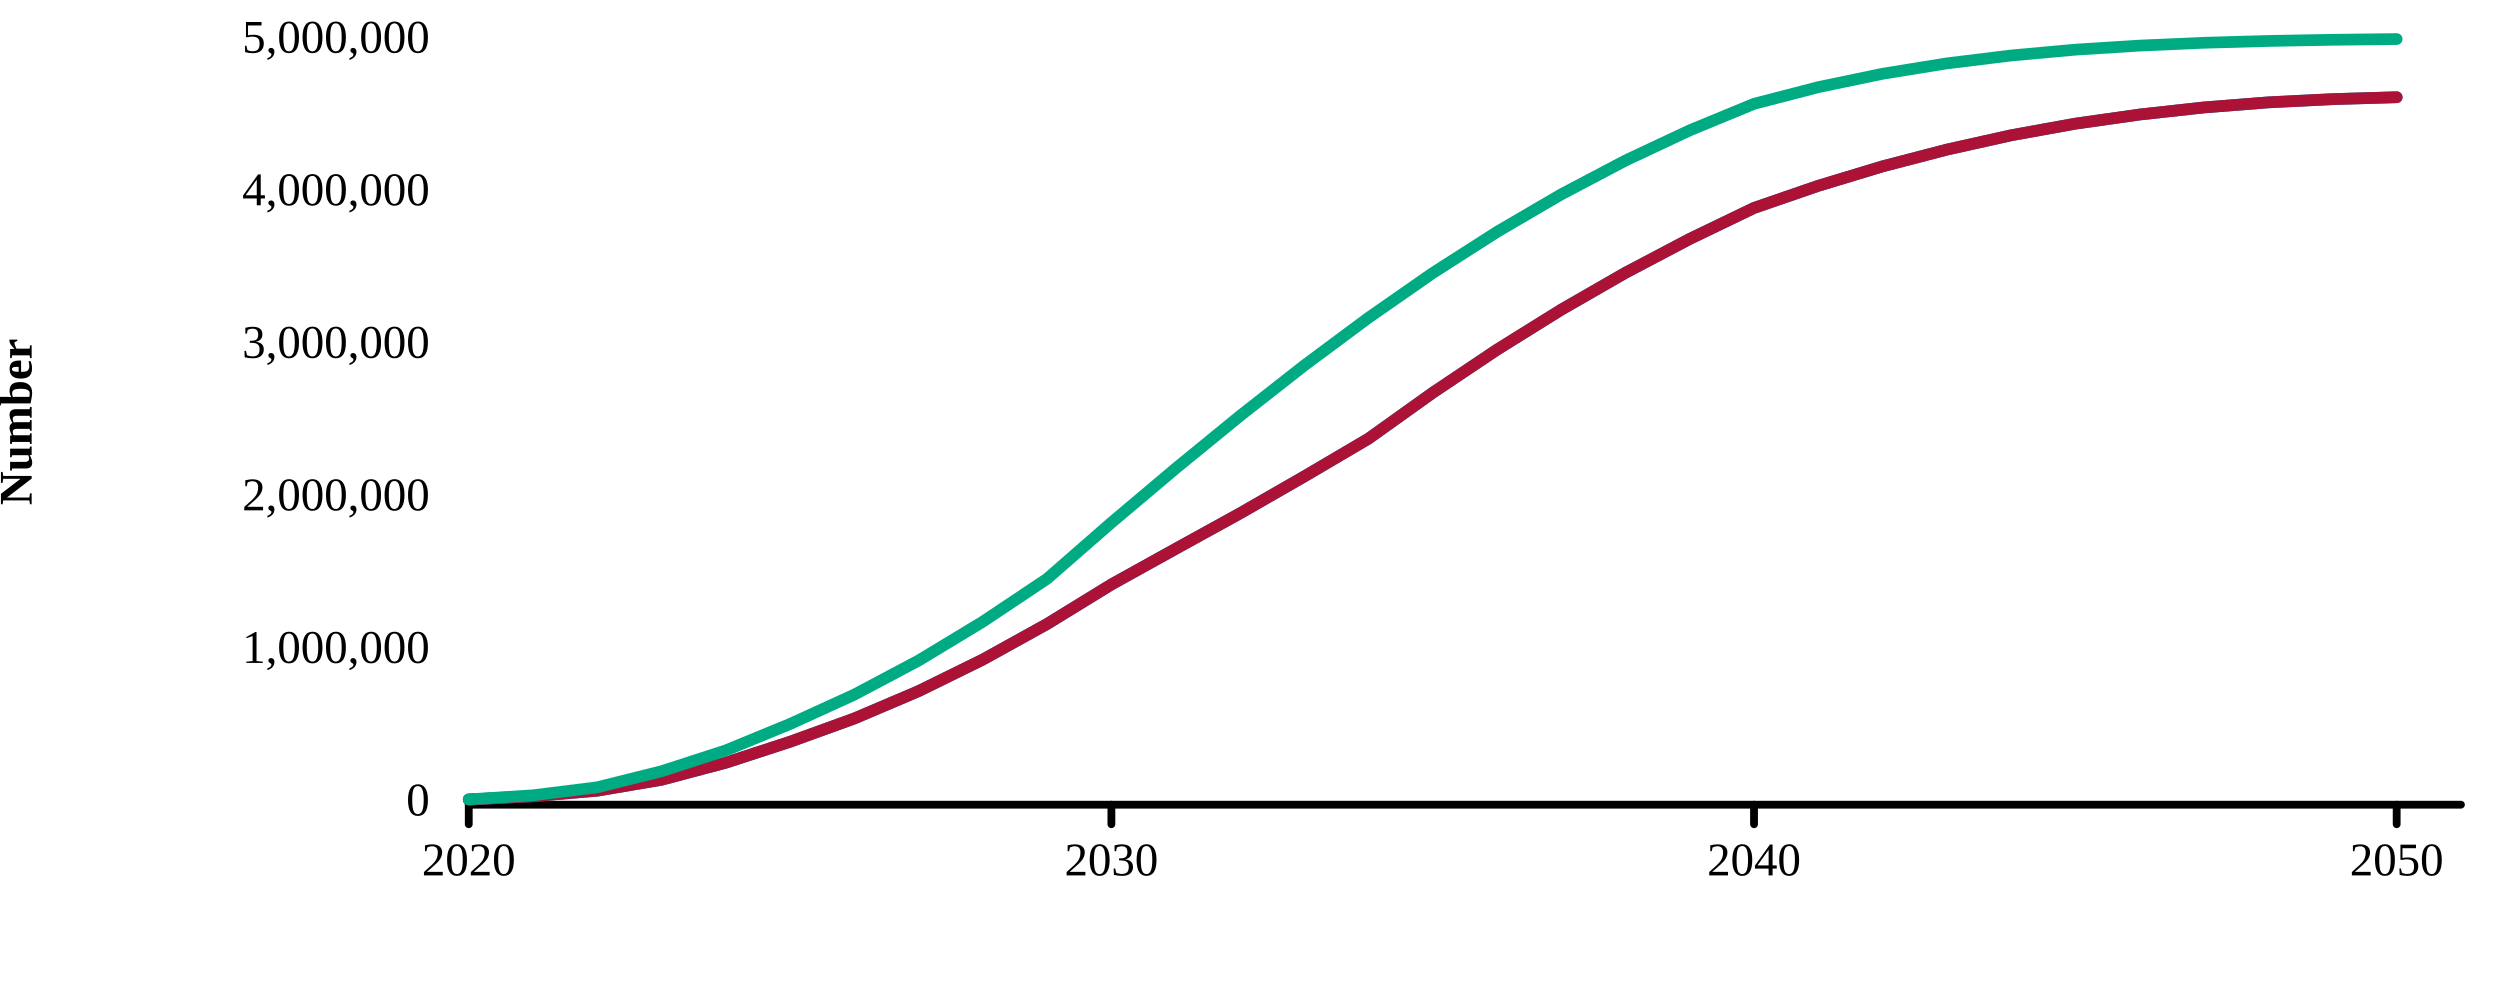
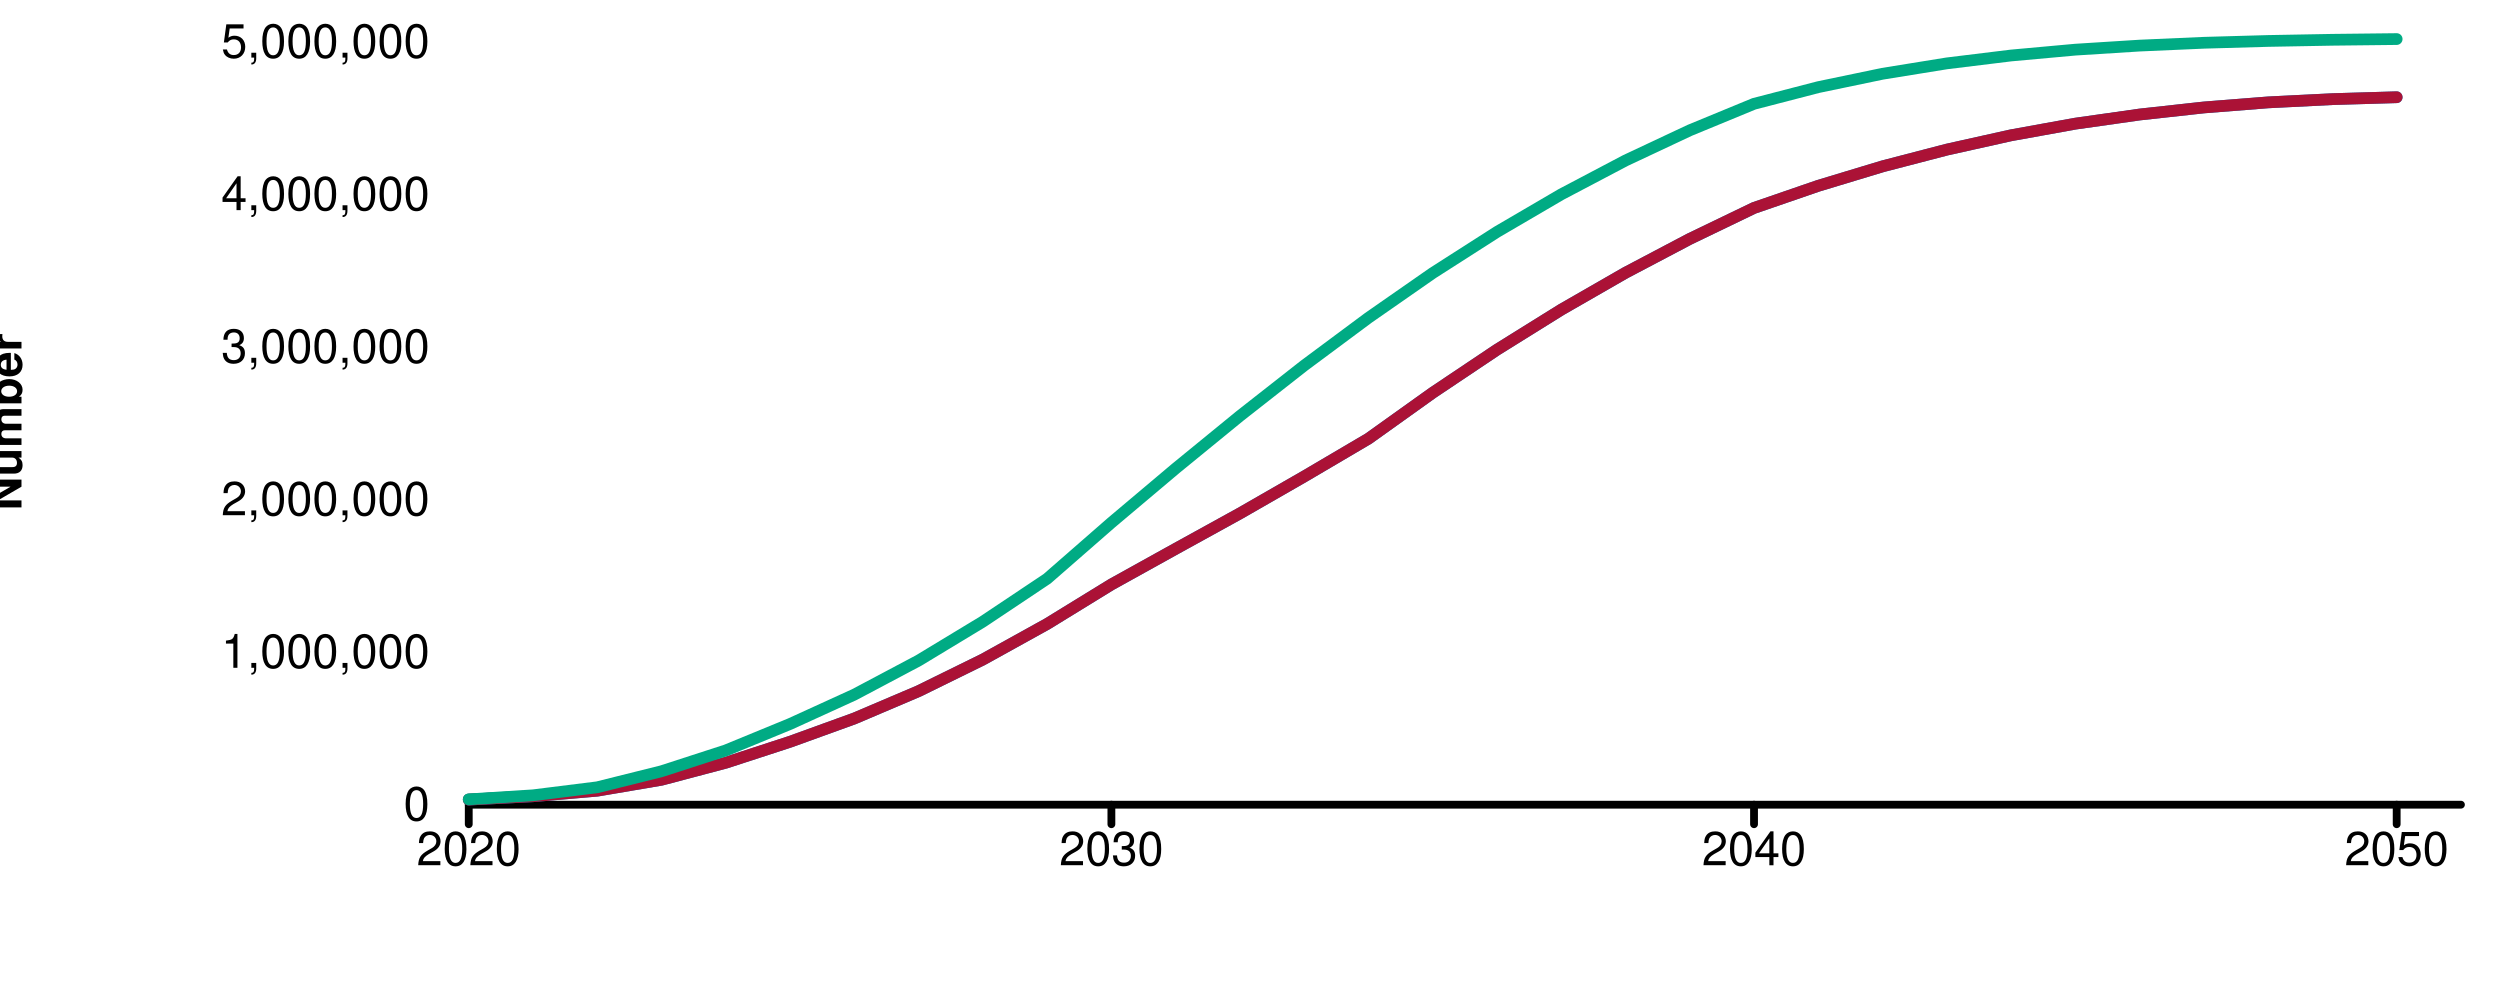
<svg xmlns="http://www.w3.org/2000/svg" width="640" height="256" viewBox="0 0 640 256" style="overflow:display" preserveAspectRatio="xMinYMin meet" overflow="visible">
  <defs>
-     <style>.data-series { }.data-series path.line { fill-opacity: 0; }.data-series path.line.dotted { stroke-dasharray: 12 20 }.data-series circle { display: none; }.data-series:hover path.line, .data-series.on path.line { stroke-width: 5; }.data-series:hover circle, .data-series.on circle { display: inline; }.data-series circle:hover, .data-series circle.on { r: 6px!important; fill: black; }.grid line { stroke: rgb(0,0,0); stroke-width: 2; stroke-linecap: round; }.grid.grid-x text { text-anchor: middle; dominant-baseline: hanging; transform: translateY(10px); }.grid.grid-y text { text-anchor: end; dominant-baseline: middle; transform: translateX(-10px); }</style>
+     <style>.data-series path.line { fill-opacity: 0; }.data-series path.line.dotted { stroke-dasharray: 12 20 }.data-series circle { display: none; }.data-series:hover path.line, .data-series.on path.line { stroke-width: 5; }.data-series:hover circle, .data-series.on circle { display: inline; }.data-series circle:hover, .data-series circle.on { r: 6px!important; fill: black; }.grid { font-family: "Helvetica Neue",Helvetica,Arial,"Lucida Grande",sans-serif; }.grid line { stroke: rgb(0,0,0); stroke-width: 2; stroke-linecap: round; }.grid.grid-x text { text-anchor: middle; dominant-baseline: hanging; transform: translateY(10px); }.grid.grid-y text { text-anchor: end; dominant-baseline: middle; transform: translateX(-10px); }</style>
  </defs>
  <g class="grid grid-y">
    <line x1="120" y1="206" x2="630" y2="206" data-left="120" />
    <text x="120" y="206" text-anchor="end">0</text>
    <text x="120" y="166.948" text-anchor="end">1,000,000</text>
    <text x="120" y="127.896" text-anchor="end">2,000,000</text>
    <text x="120" y="88.844" text-anchor="end">3,000,000</text>
    <text x="120" y="49.792" text-anchor="end">4,000,000</text>
    <text x="120" y="10.74" text-anchor="end">5,000,000</text>
    <text style="text-anchor:middle;dominant-baseline:hanging;font-weight:bold;transform: translateY(108px) rotate(-90deg);">Number</text>
  </g>
  <g class="grid grid-x">
    <line class="tick" x1="120" y1="206" x2="120" y2="211" />
    <text x="120" y="206" text-anchor="middle">2020</text>
    <line class="tick" x1="284.516" y1="206" x2="284.516" y2="211" />
    <text x="284.516" y="206" text-anchor="middle">2030</text>
    <line class="tick" x1="449.032" y1="206" x2="449.032" y2="211" />
    <text x="449.032" y="206" text-anchor="middle">2040</text>
    <line class="tick" x1="613.548" y1="206" x2="613.548" y2="211" />
    <text x="613.548" y="206" text-anchor="middle">2050</text>
    <text style="text-anchor:middle;dominant-baseline:hanging;font-weight:bold;transform: translateY(108px) rotate(-90deg);" />
  </g>
  <g data-scenario="high-hydrogen" class="data-series">
    <path d="M 120,204.692L 136.452,203.838L 152.903,202.414L 169.355,199.61L 185.806,195.253L 202.258,189.887L 218.71,183.928L 235.161,176.927L 251.613,168.841L 268.065,159.731L 284.516,149.621L 300.968,140.496L 317.419,131.43L 333.871,121.981L 350.323,112.296L 366.774,100.543L 383.226,89.523L 399.677,79.279L 416.129,69.825L 432.581,61.158L 449.032,53.23L 465.484,47.562L 481.935,42.584L 498.387,38.3L 514.839,34.632L 531.29,31.655L 547.742,29.317L 564.194,27.507L 580.645,26.207L 597.097,25.38L 613.548,24.89" id="High hydrogen" class="line" stroke="#0085CA" stroke-width="3" stroke-linecap="round" />
    <circle cx="120" cy="204.692" data-y="33503" data-x="2020" r="4" fill="#0085CA" />
    <circle cx="136.452" cy="203.838" data-y="55351" data-x="2021" r="4" fill="#0085CA" />
    <circle cx="152.903" cy="202.414" data-y="91827" data-x="2022" r="4" fill="#0085CA" />
    <circle cx="169.355" cy="199.61" data-y="163638" data-x="2023" r="4" fill="#0085CA" />
    <circle cx="185.806" cy="195.253" data-y="275190" data-x="2024" r="4" fill="#0085CA" />
    <circle cx="202.258" cy="189.887" data-y="412610" data-x="2025" r="4" fill="#0085CA" />
    <circle cx="218.71" cy="183.928" data-y="565205" data-x="2026" r="4" fill="#0085CA" />
    <circle cx="235.161" cy="176.927" data-y="744467" data-x="2027" r="4" fill="#0085CA" />
    <circle cx="251.613" cy="168.841" data-y="951517" data-x="2028" r="4" fill="#0085CA" />
    <circle cx="268.065" cy="159.731" data-y="1184814" data-x="2029" r="4" fill="#0085CA" />
    <circle cx="284.516" cy="149.621" data-y="1443687" data-x="2030" r="4" fill="#0085CA" />
    <circle cx="300.968" cy="140.496" data-y="1677352" data-x="2031" r="4" fill="#0085CA" />
    <circle cx="317.419" cy="131.43" data-y="1909513" data-x="2032" r="4" fill="#0085CA" />
    <circle cx="333.871" cy="121.981" data-y="2151472" data-x="2033" r="4" fill="#0085CA" />
    <circle cx="350.323" cy="112.296" data-y="2399484" data-x="2034" r="4" fill="#0085CA" />
    <circle cx="366.774" cy="100.543" data-y="2700440" data-x="2035" r="4" fill="#0085CA" />
    <circle cx="383.226" cy="89.523" data-y="2982613" data-x="2036" r="4" fill="#0085CA" />
    <circle cx="399.677" cy="79.279" data-y="3244942" data-x="2037" r="4" fill="#0085CA" />
    <circle cx="416.129" cy="69.825" data-y="3487024" data-x="2038" r="4" fill="#0085CA" />
    <circle cx="432.581" cy="61.158" data-y="3708947" data-x="2039" r="4" fill="#0085CA" />
    <circle cx="449.032" cy="53.23" data-y="3911973" data-x="2040" r="4" fill="#0085CA" />
    <circle cx="465.484" cy="47.562" data-y="4057116" data-x="2041" r="4" fill="#0085CA" />
    <circle cx="481.935" cy="42.584" data-y="4184573" data-x="2042" r="4" fill="#0085CA" />
    <circle cx="498.387" cy="38.3" data-y="4294282" data-x="2043" r="4" fill="#0085CA" />
    <circle cx="514.839" cy="34.632" data-y="4388212" data-x="2044" r="4" fill="#0085CA" />
    <circle cx="531.29" cy="31.655" data-y="4464438" data-x="2045" r="4" fill="#0085CA" />
    <circle cx="547.742" cy="29.317" data-y="4524319" data-x="2046" r="4" fill="#0085CA" />
    <circle cx="564.194" cy="27.507" data-y="4570670" data-x="2047" r="4" fill="#0085CA" />
    <circle cx="580.645" cy="26.207" data-y="4603951" data-x="2048" r="4" fill="#0085CA" />
    <circle cx="597.097" cy="25.38" data-y="4625134" data-x="2049" r="4" fill="#0085CA" />
    <circle cx="613.548" cy="24.89" data-y="4637666" data-x="2050" r="4" fill="#0085CA" />
  </g>
  <g data-scenario="deep-electrification" class="data-series">
    <path d="M 120,204.692L 136.452,203.838L 152.903,202.414L 169.355,199.61L 185.806,195.253L 202.258,189.887L 218.71,183.928L 235.161,176.927L 251.613,168.841L 268.065,159.731L 284.516,149.621L 300.968,140.496L 317.419,131.43L 333.871,121.981L 350.323,112.296L 366.774,100.543L 383.226,89.523L 399.677,79.279L 416.129,69.825L 432.581,61.158L 449.032,53.23L 465.484,47.562L 481.935,42.584L 498.387,38.3L 514.839,34.632L 531.29,31.655L 547.742,29.317L 564.194,27.507L 580.645,26.207L 597.097,25.38L 613.548,24.89" id="Deep electrification" class="line" stroke="#AB1236" stroke-width="3" stroke-linecap="round" />
    <circle cx="120" cy="204.692" data-y="33503" data-x="2020" r="4" fill="#AB1236" />
    <circle cx="136.452" cy="203.838" data-y="55351" data-x="2021" r="4" fill="#AB1236" />
    <circle cx="152.903" cy="202.414" data-y="91827" data-x="2022" r="4" fill="#AB1236" />
    <circle cx="169.355" cy="199.61" data-y="163638" data-x="2023" r="4" fill="#AB1236" />
    <circle cx="185.806" cy="195.253" data-y="275190" data-x="2024" r="4" fill="#AB1236" />
    <circle cx="202.258" cy="189.887" data-y="412610" data-x="2025" r="4" fill="#AB1236" />
    <circle cx="218.71" cy="183.928" data-y="565205" data-x="2026" r="4" fill="#AB1236" />
    <circle cx="235.161" cy="176.927" data-y="744467" data-x="2027" r="4" fill="#AB1236" />
    <circle cx="251.613" cy="168.841" data-y="951517" data-x="2028" r="4" fill="#AB1236" />
    <circle cx="268.065" cy="159.731" data-y="1184814" data-x="2029" r="4" fill="#AB1236" />
    <circle cx="284.516" cy="149.621" data-y="1443687" data-x="2030" r="4" fill="#AB1236" />
    <circle cx="300.968" cy="140.496" data-y="1677352" data-x="2031" r="4" fill="#AB1236" />
    <circle cx="317.419" cy="131.43" data-y="1909513" data-x="2032" r="4" fill="#AB1236" />
    <circle cx="333.871" cy="121.981" data-y="2151472" data-x="2033" r="4" fill="#AB1236" />
    <circle cx="350.323" cy="112.296" data-y="2399484" data-x="2034" r="4" fill="#AB1236" />
    <circle cx="366.774" cy="100.543" data-y="2700440" data-x="2035" r="4" fill="#AB1236" />
    <circle cx="383.226" cy="89.523" data-y="2982613" data-x="2036" r="4" fill="#AB1236" />
    <circle cx="399.677" cy="79.279" data-y="3244942" data-x="2037" r="4" fill="#AB1236" />
    <circle cx="416.129" cy="69.825" data-y="3487024" data-x="2038" r="4" fill="#AB1236" />
    <circle cx="432.581" cy="61.158" data-y="3708947" data-x="2039" r="4" fill="#AB1236" />
    <circle cx="449.032" cy="53.23" data-y="3911973" data-x="2040" r="4" fill="#AB1236" />
    <circle cx="465.484" cy="47.562" data-y="4057116" data-x="2041" r="4" fill="#AB1236" />
    <circle cx="481.935" cy="42.584" data-y="4184573" data-x="2042" r="4" fill="#AB1236" />
    <circle cx="498.387" cy="38.3" data-y="4294282" data-x="2043" r="4" fill="#AB1236" />
    <circle cx="514.839" cy="34.632" data-y="4388212" data-x="2044" r="4" fill="#AB1236" />
    <circle cx="531.29" cy="31.655" data-y="4464438" data-x="2045" r="4" fill="#AB1236" />
    <circle cx="547.742" cy="29.317" data-y="4524319" data-x="2046" r="4" fill="#AB1236" />
    <circle cx="564.194" cy="27.507" data-y="4570670" data-x="2047" r="4" fill="#AB1236" />
    <circle cx="580.645" cy="26.207" data-y="4603951" data-x="2048" r="4" fill="#AB1236" />
    <circle cx="597.097" cy="25.38" data-y="4625134" data-x="2049" r="4" fill="#AB1236" />
    <circle cx="613.548" cy="24.89" data-y="4637666" data-x="2050" r="4" fill="#AB1236" />
  </g>
  <g data-scenario="net-zero" class="data-series">
    <path d="M 120,204.627L 136.452,203.599L 152.903,201.542L 169.355,197.435L 185.806,192.099L 202.258,185.333L 218.71,177.822L 235.161,169.096L 251.613,159.14L 268.065,148.155L 284.516,133.796L 300.968,119.928L 317.419,106.481L 333.871,93.577L 350.323,81.351L 366.774,69.899L 383.226,59.371L 399.677,49.754L 416.129,41.089L 432.581,33.36L 449.032,26.573L 465.484,22.309L 481.935,18.882L 498.387,16.222L 514.839,14.206L 531.29,12.712L 547.742,11.673L 564.194,10.95L 580.645,10.486L 597.097,10.185L 613.548,10" id="Early net zero" class="line" stroke="#00AB84" stroke-width="3" stroke-linecap="round" />
    <circle cx="120" cy="204.627" data-y="35149" data-x="2020" r="4" fill="#00AB84" />
    <circle cx="136.452" cy="203.599" data-y="61471" data-x="2021" r="4" fill="#00AB84" />
    <circle cx="152.903" cy="201.542" data-y="114154" data-x="2022" r="4" fill="#00AB84" />
    <circle cx="169.355" cy="197.435" data-y="219314" data-x="2023" r="4" fill="#00AB84" />
    <circle cx="185.806" cy="192.099" data-y="355969" data-x="2024" r="4" fill="#00AB84" />
    <circle cx="202.258" cy="185.333" data-y="529217" data-x="2025" r="4" fill="#00AB84" />
    <circle cx="218.71" cy="177.822" data-y="721549" data-x="2026" r="4" fill="#00AB84" />
    <circle cx="235.161" cy="169.096" data-y="944994" data-x="2027" r="4" fill="#00AB84" />
    <circle cx="251.613" cy="159.14" data-y="1199944" data-x="2028" r="4" fill="#00AB84" />
    <circle cx="268.065" cy="148.155" data-y="1481237" data-x="2029" r="4" fill="#00AB84" />
    <circle cx="284.516" cy="133.796" data-y="1848921" data-x="2030" r="4" fill="#00AB84" />
    <circle cx="300.968" cy="119.928" data-y="2204044" data-x="2031" r="4" fill="#00AB84" />
    <circle cx="317.419" cy="106.481" data-y="2548384" data-x="2032" r="4" fill="#00AB84" />
    <circle cx="333.871" cy="93.577" data-y="2878804" data-x="2033" r="4" fill="#00AB84" />
    <circle cx="350.323" cy="81.351" data-y="3191889" data-x="2034" r="4" fill="#00AB84" />
    <circle cx="366.774" cy="69.899" data-y="3485121" data-x="2035" r="4" fill="#00AB84" />
    <circle cx="383.226" cy="59.371" data-y="3754707" data-x="2036" r="4" fill="#00AB84" />
    <circle cx="399.677" cy="49.754" data-y="4000970" data-x="2037" r="4" fill="#00AB84" />
    <circle cx="416.129" cy="41.089" data-y="4222858" data-x="2038" r="4" fill="#00AB84" />
    <circle cx="432.581" cy="33.36" data-y="4420771" data-x="2039" r="4" fill="#00AB84" />
    <circle cx="449.032" cy="26.573" data-y="4594565" data-x="2040" r="4" fill="#00AB84" />
    <circle cx="465.484" cy="22.309" data-y="4703758" data-x="2041" r="4" fill="#00AB84" />
    <circle cx="481.935" cy="18.882" data-y="4791524" data-x="2042" r="4" fill="#00AB84" />
    <circle cx="498.387" cy="16.222" data-y="4859623" data-x="2043" r="4" fill="#00AB84" />
    <circle cx="514.839" cy="14.206" data-y="4911257" data-x="2044" r="4" fill="#00AB84" />
    <circle cx="531.29" cy="12.712" data-y="4949503" data-x="2045" r="4" fill="#00AB84" />
    <circle cx="547.742" cy="11.673" data-y="4976130" data-x="2046" r="4" fill="#00AB84" />
    <circle cx="564.194" cy="10.95" data-y="4994624" data-x="2047" r="4" fill="#00AB84" />
    <circle cx="580.645" cy="10.486" data-y="5006505" data-x="2048" r="4" fill="#00AB84" />
    <circle cx="597.097" cy="10.185" data-y="5014222" data-x="2049" r="4" fill="#00AB84" />
    <circle cx="613.548" cy="10" data-y="5018958" data-x="2050" r="4" fill="#00AB84" />
  </g>
</svg>
